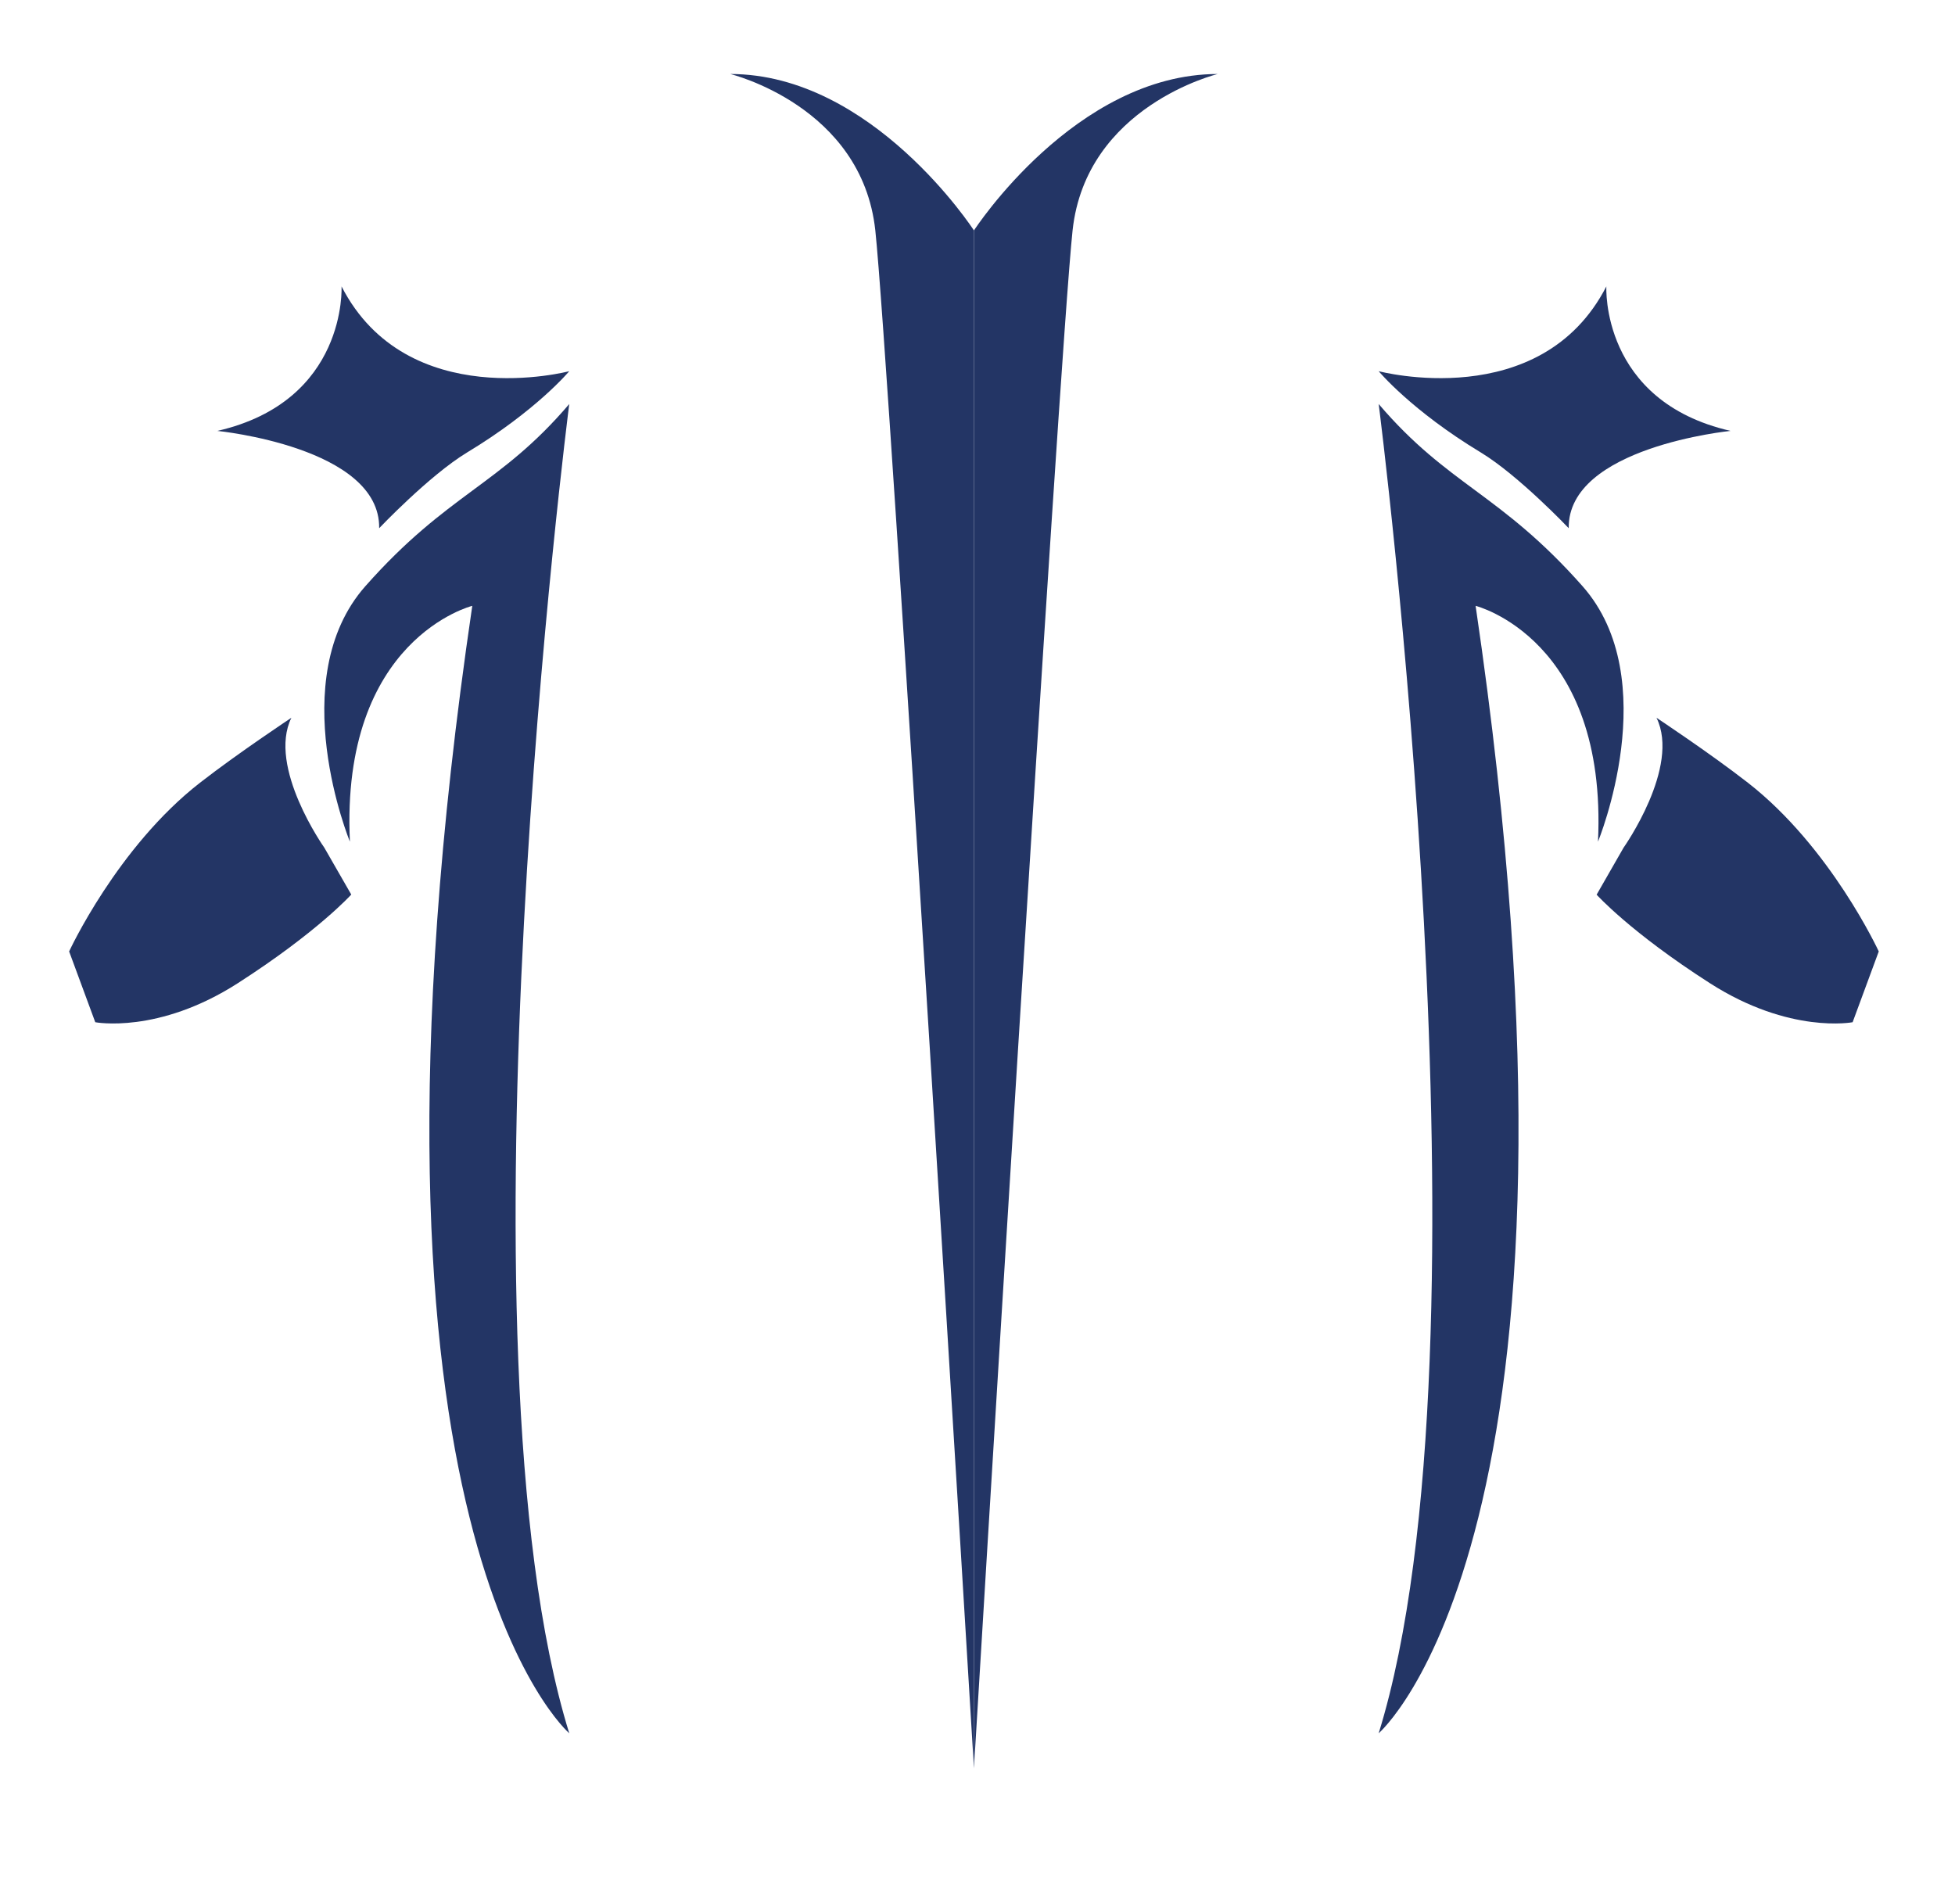
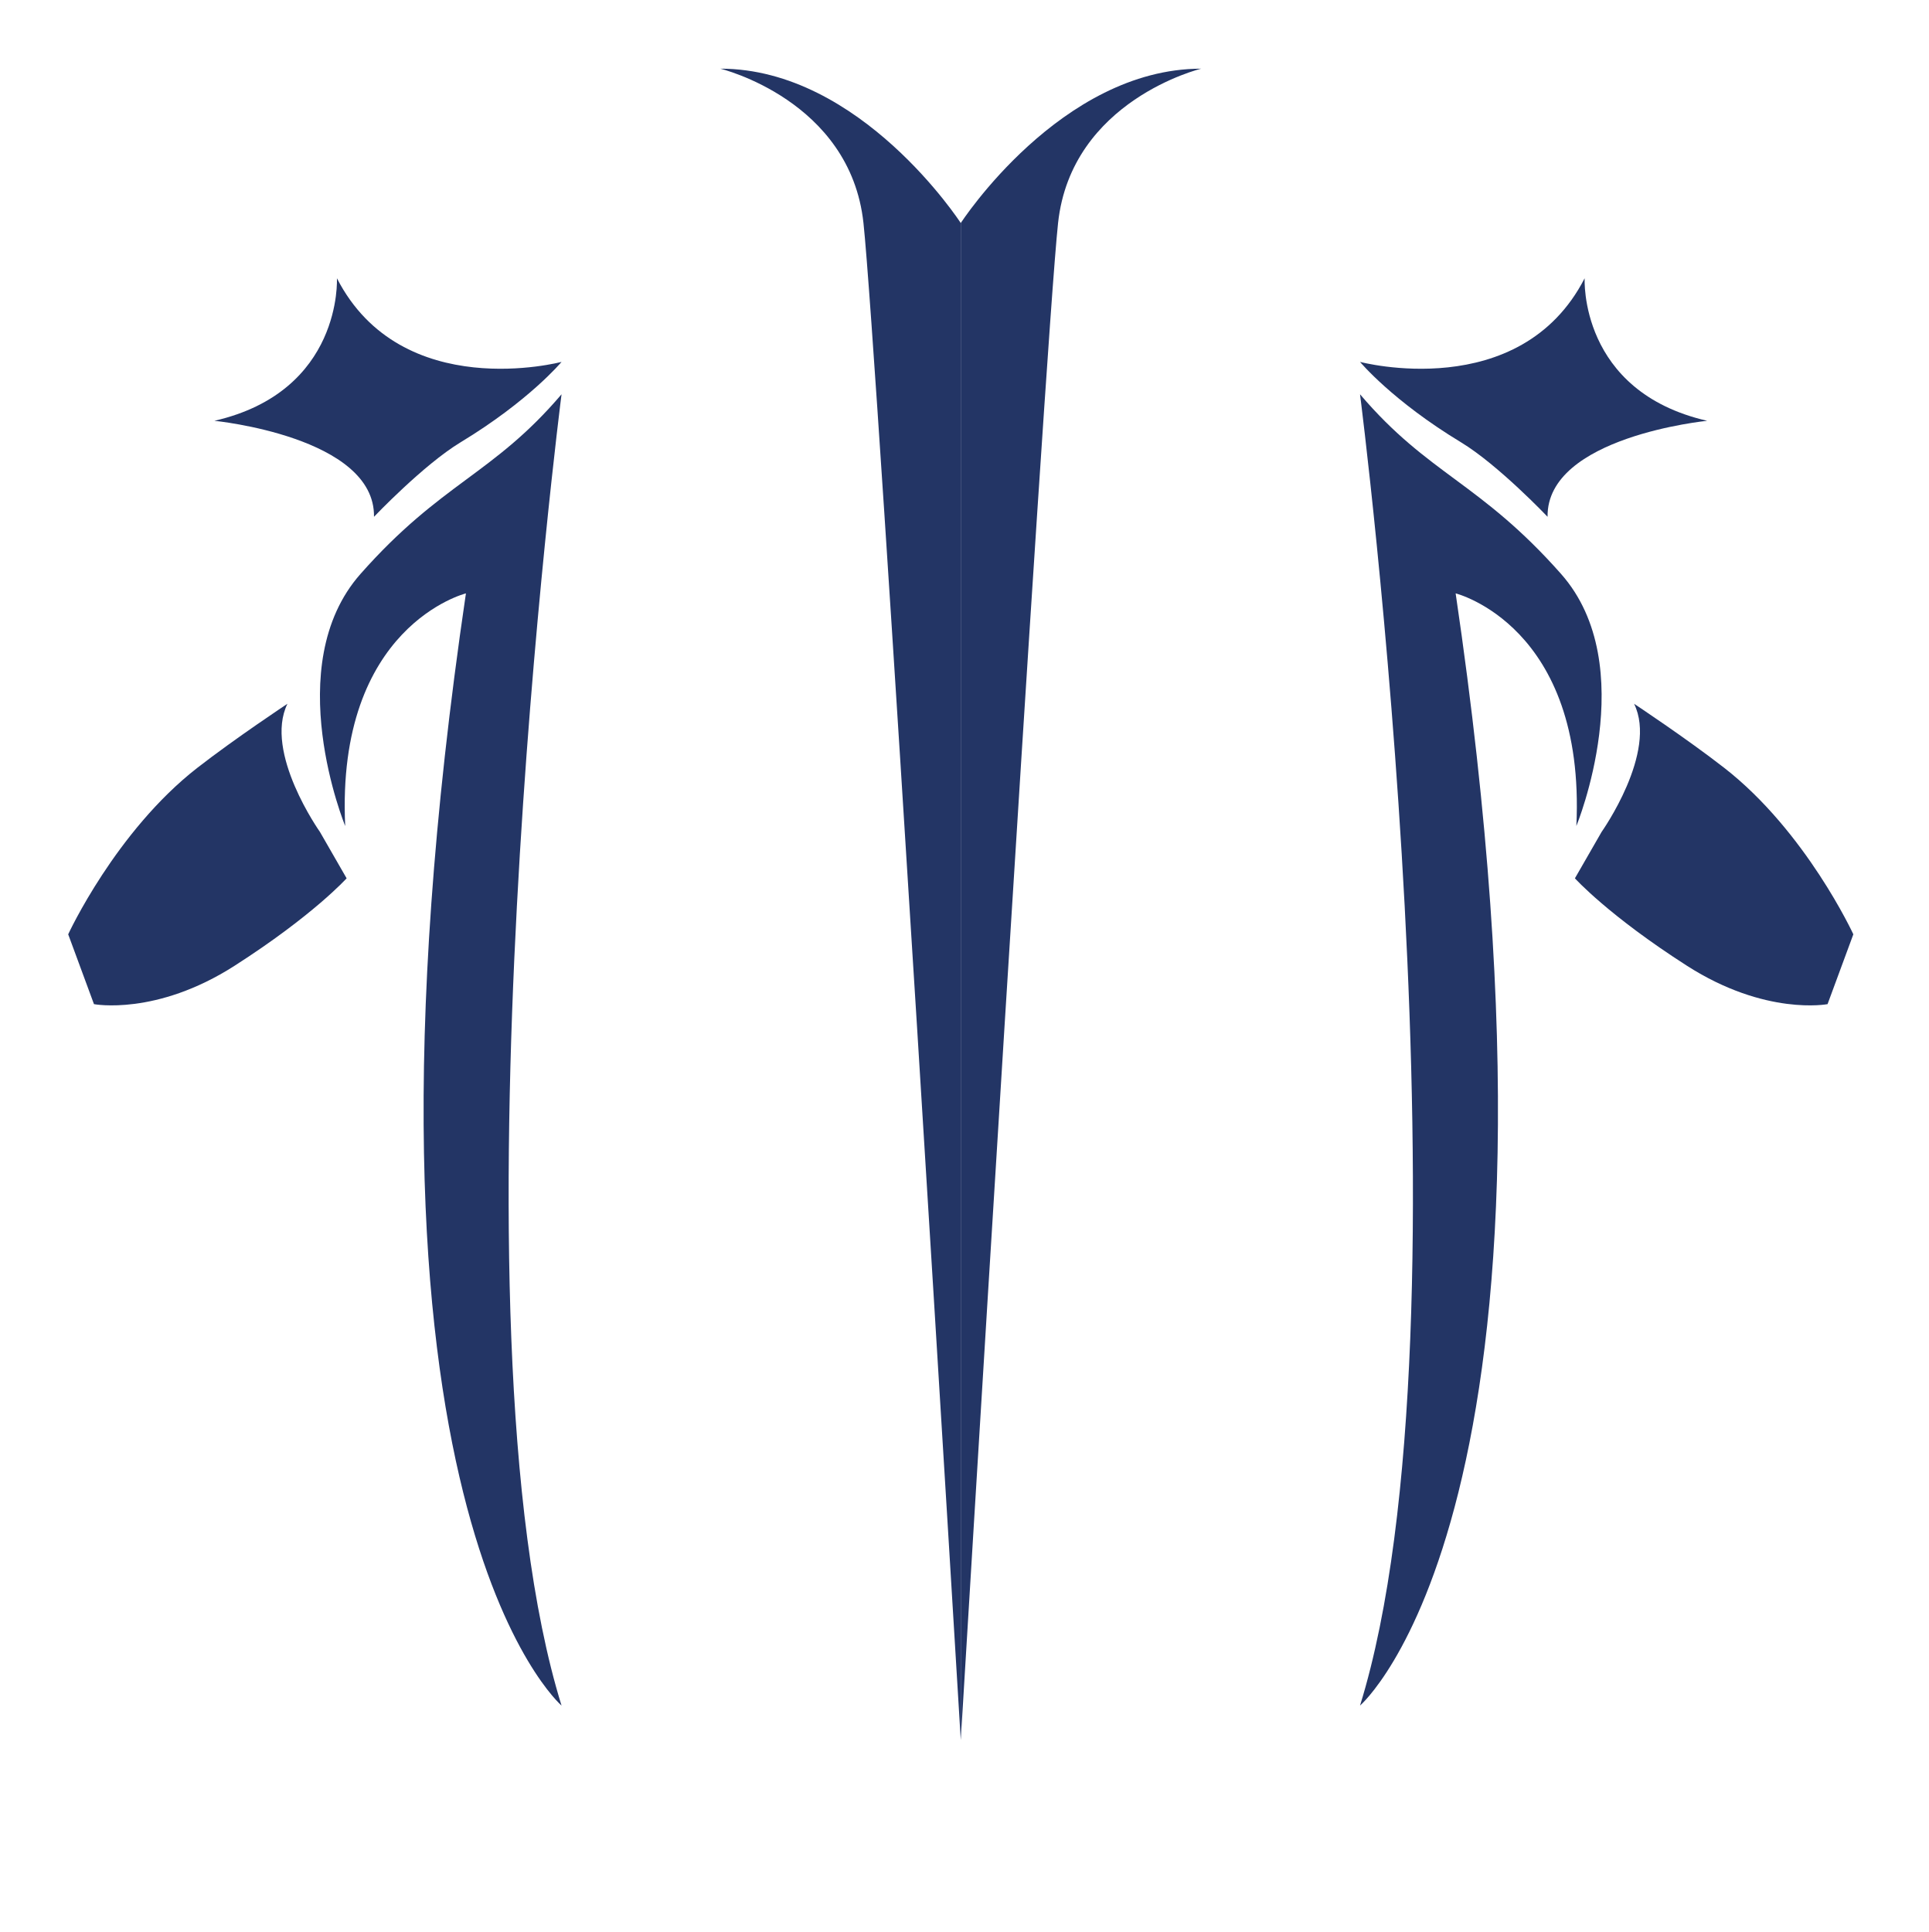
- <svg xmlns="http://www.w3.org/2000/svg" id="Layer_1" data-name="Layer 1" viewBox="0 0 516.94 503.43">
-   <defs>
-     <style>.cls-1{fill:#233565;}</style>
-   </defs>
-   <path class="cls-1" d="M193.09,19.57S227.9,28,231.45,60.94s26.08,406.65,26.08,406.65V60.94S230.74,19.57,193.09,19.57Z" />
-   <path class="cls-1" d="M322,19.57S287.16,28,283.61,60.94s-26.08,406.65-26.08,406.65V60.94S284.32,19.57,322,19.57Z" />
-   <path class="cls-1" d="M150.52,98.16s-42.84,11.37-60.21-22.42c0,0,1.58,30.32-32.84,38.21,0,0,43.1,4.26,42.79,25.73,0,0,13.22-13.93,23.2-20C141.86,108.58,150.52,98.16,150.52,98.16Z" />
-   <path class="cls-1" d="M150.52,106.84s-31.92,248.5,0,351.51c0,0-61.79-53-25.64-298.14,0,0-34.89,8.68-32.36,62.36,0,0-17.68-42.95,4.1-67.57S132.1,128.47,150.52,106.84Z" />
-   <path class="cls-1" d="M85.75,224.15s-15.1-21.32-8.7-34.34c0,0-14.07,9.32-24.16,17.17C31,224,18.28,251.6,18.28,251.6l6.91,18.72S41.81,273.53,62.88,260s30-23.44,30-23.44Z" />
-   <path class="cls-1" d="M364.55,98.16s42.83,11.37,60.2-22.42c0,0-1.58,30.32,32.84,38.21,0,0-43.1,4.26-42.79,25.73,0,0-13.22-13.93-23.2-20C373.21,108.58,364.55,98.16,364.55,98.16Z" />
-   <path class="cls-1" d="M364.55,106.84s31.91,248.5,0,351.51c0,0,61.78-53,25.63-298.14,0,0,34.89,8.68,32.36,62.36,0,0,17.68-42.95-4.1-67.57S383,128.47,364.55,106.84Z" />
-   <path class="cls-1" d="M429.31,224.15s15.1-21.32,8.7-34.34c0,0,14.07,9.32,24.16,17.17,21.9,17.05,34.61,44.62,34.61,44.62l-6.91,18.72s-16.61,3.21-37.69-10.29-30-23.44-30-23.44Z" />
+ <svg xmlns="http://www.w3.org/2000/svg" version="1.1" id="Layer_1" x="0px" y="0px" viewBox="0 0 516.94 517.89" enable-background="new 0 0 516.94 517.89" xml:space="preserve">
+   <path fill="#233565" d="M193.09,18.41c0,0,34.81,8.42,38.36,41.38s26.08,406.64,26.08,406.64V59.79  C257.53,59.79,230.74,18.41,193.09,18.41z" />
+   <path fill="#233565" d="M321.97,18.41c0,0-34.81,8.42-38.36,41.38s-26.08,406.64-26.08,406.64V59.79  C257.53,59.79,284.32,18.41,321.97,18.41z" />
+   <path fill="#233565" d="M150.52,97.01c0,0-42.84,11.37-60.21-22.42c0,0,1.58,30.31-32.84,38.21c0,0,43.1,4.26,42.78,25.73  c0,0,13.23-13.93,23.21-19.97C141.86,107.43,150.52,97.01,150.52,97.01z" />
+   <path fill="#233565" d="M150.52,105.69c0,0-31.91,248.49,0,351.51c0,0-61.78-53.05-25.63-298.14c0,0-34.89,8.68-32.36,62.36  c0,0-17.68-42.94,4.1-67.57S132.1,127.32,150.52,105.69z" />
+   <path fill="#233565" d="M85.75,222.99c0,0-15.1-21.31-8.7-34.34c0,0-14.07,9.32-24.15,17.17c-21.91,17.05-34.62,44.63-34.62,44.63  l6.91,18.72c0,0,16.62,3.21,37.69-10.29c21.08-13.5,30.03-23.44,30.03-23.44L85.75,222.99z" />
+   <path fill="#233565" d="M364.55,97.01c0,0,42.84,11.37,60.21-22.42c0,0-1.58,30.31,32.84,38.21c0,0-43.1,4.26-42.78,25.73  c0,0-13.23-13.93-23.21-19.97C373.21,107.43,364.55,97.01,364.55,97.01z" />
+   <path fill="#233565" d="M364.55,105.69c0,0,31.91,248.49,0,351.51c0,0,61.78-53.05,25.63-298.14c0,0,34.89,8.68,32.36,62.36  c0,0,17.68-42.94-4.1-67.57C396.65,129.21,382.96,127.32,364.55,105.69z" />
+   <path fill="#233565" d="M429.31,222.99c0,0,15.1-21.31,8.7-34.34c0,0,14.07,9.32,24.15,17.17c21.91,17.05,34.62,44.63,34.62,44.63  l-6.91,18.72c0,0-16.62,3.21-37.69-10.29c-21.08-13.5-30.03-23.44-30.03-23.44L429.31,222.99z" />
</svg>
